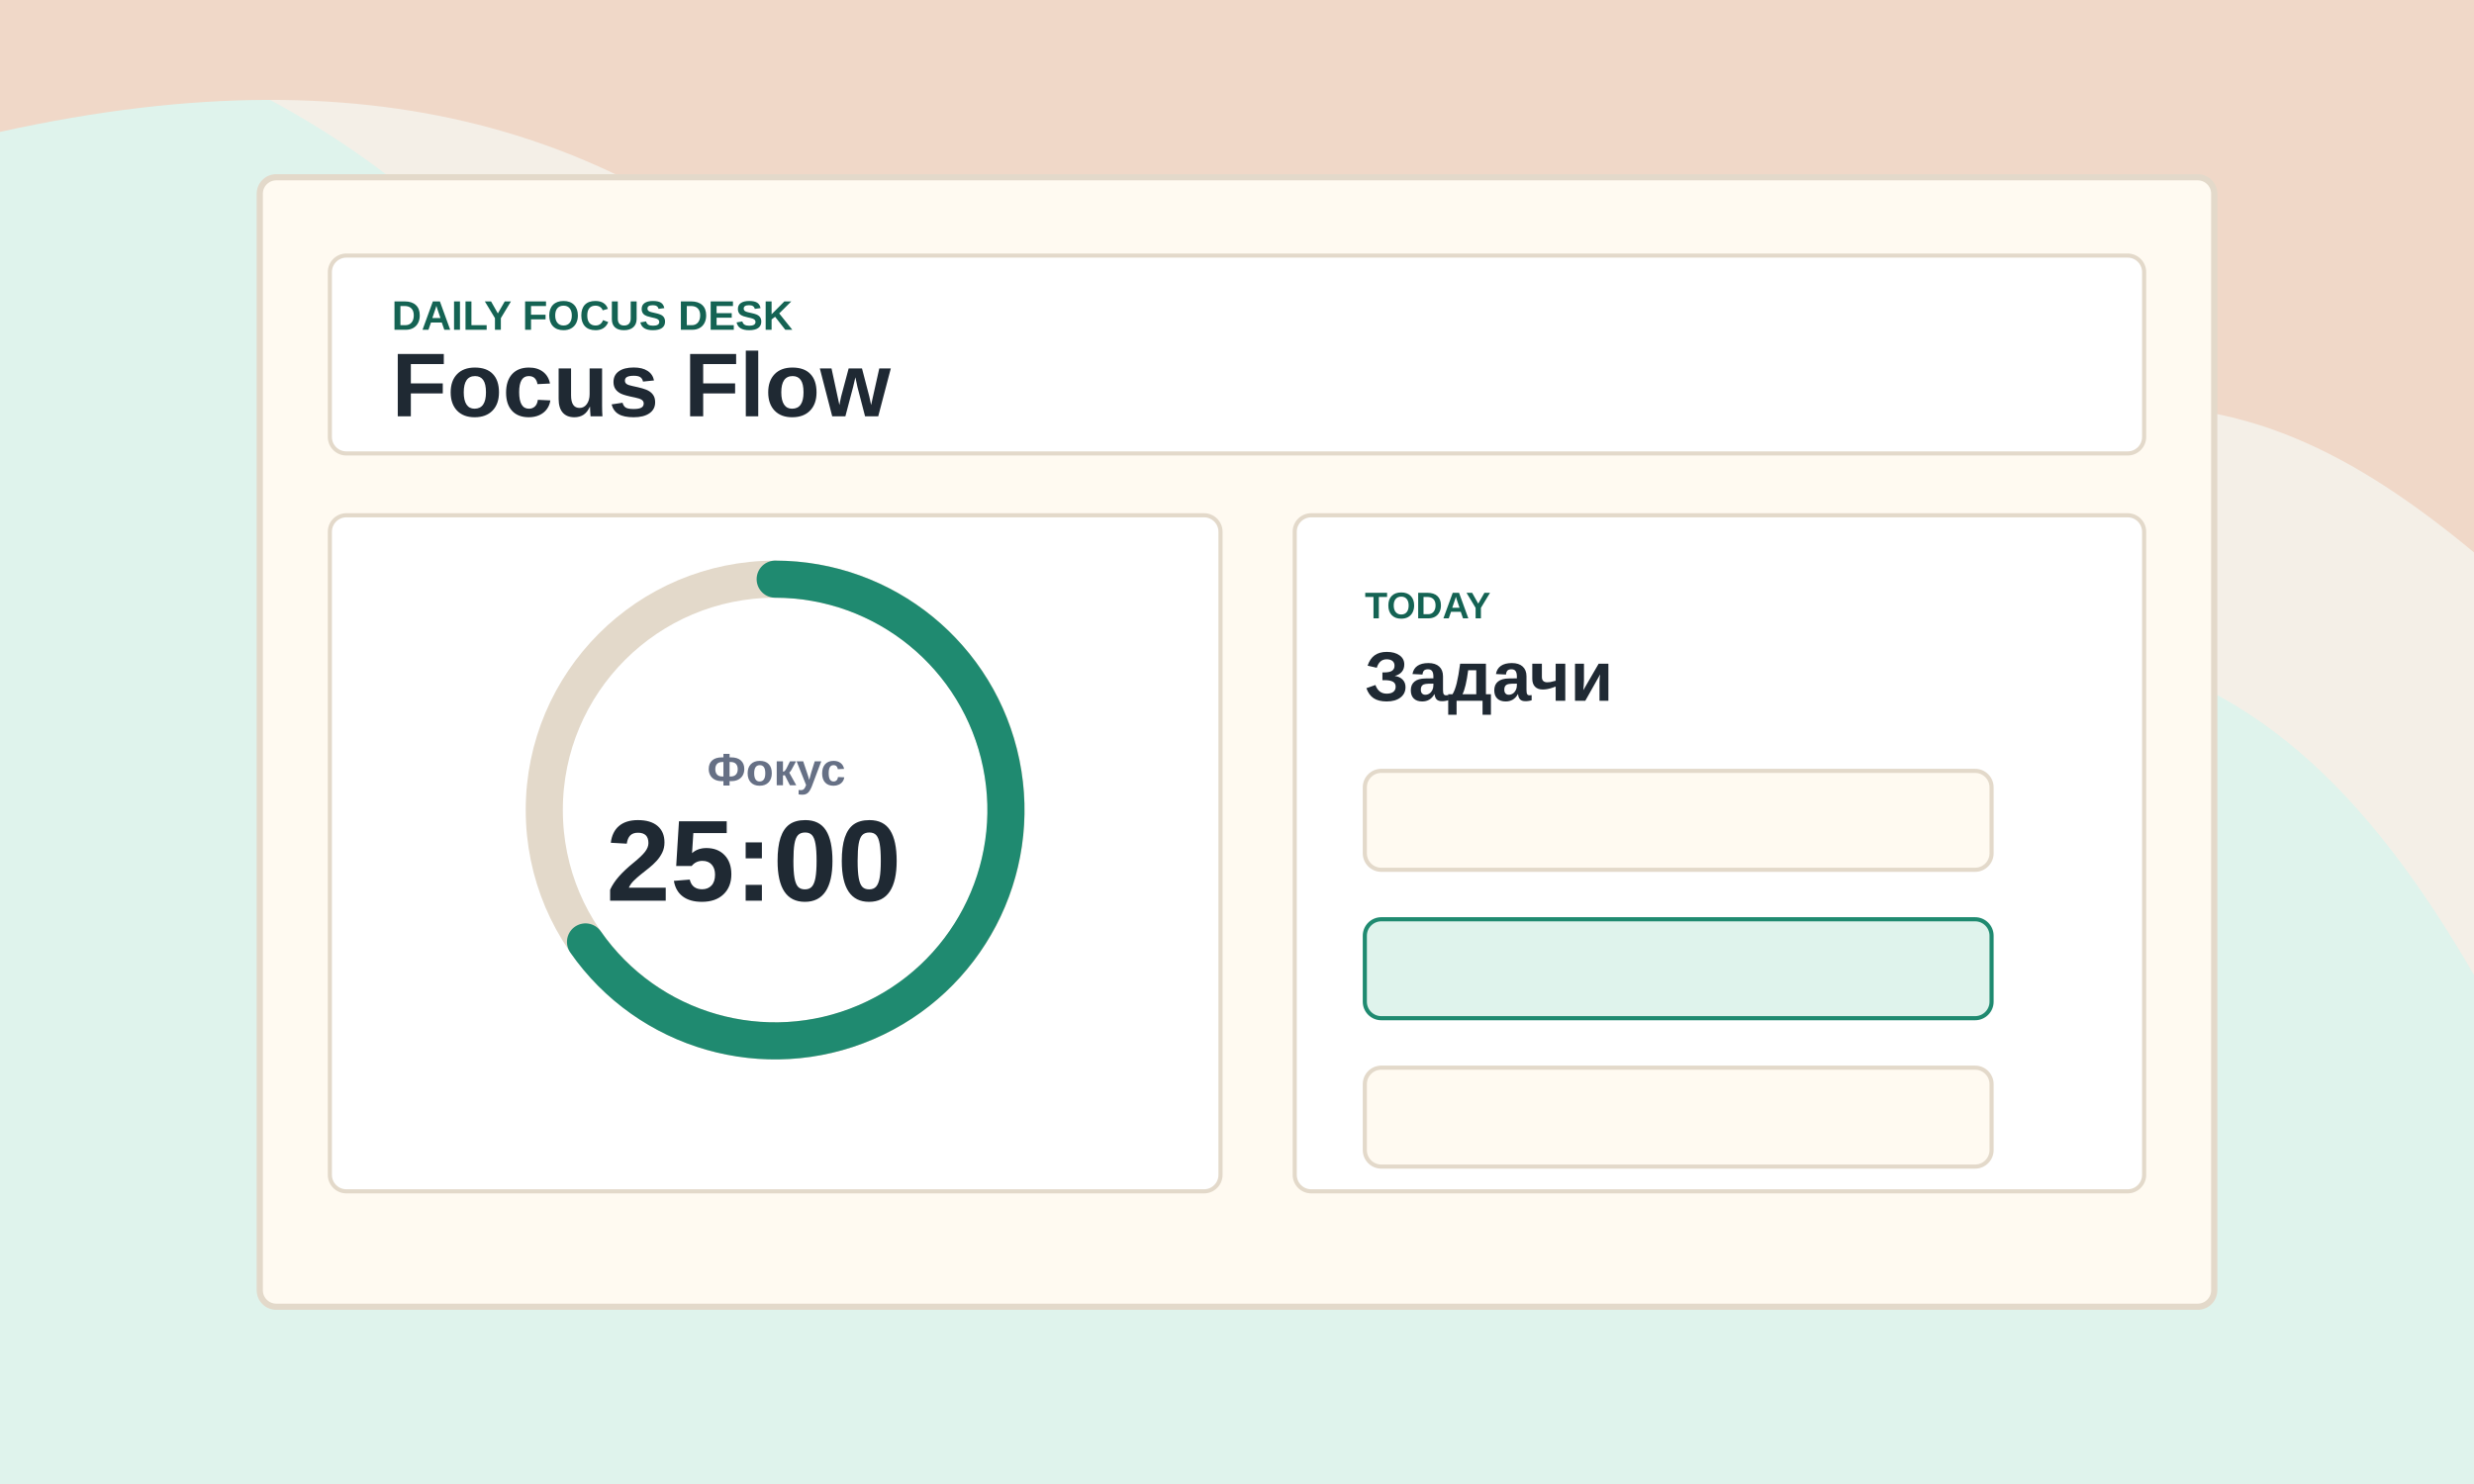
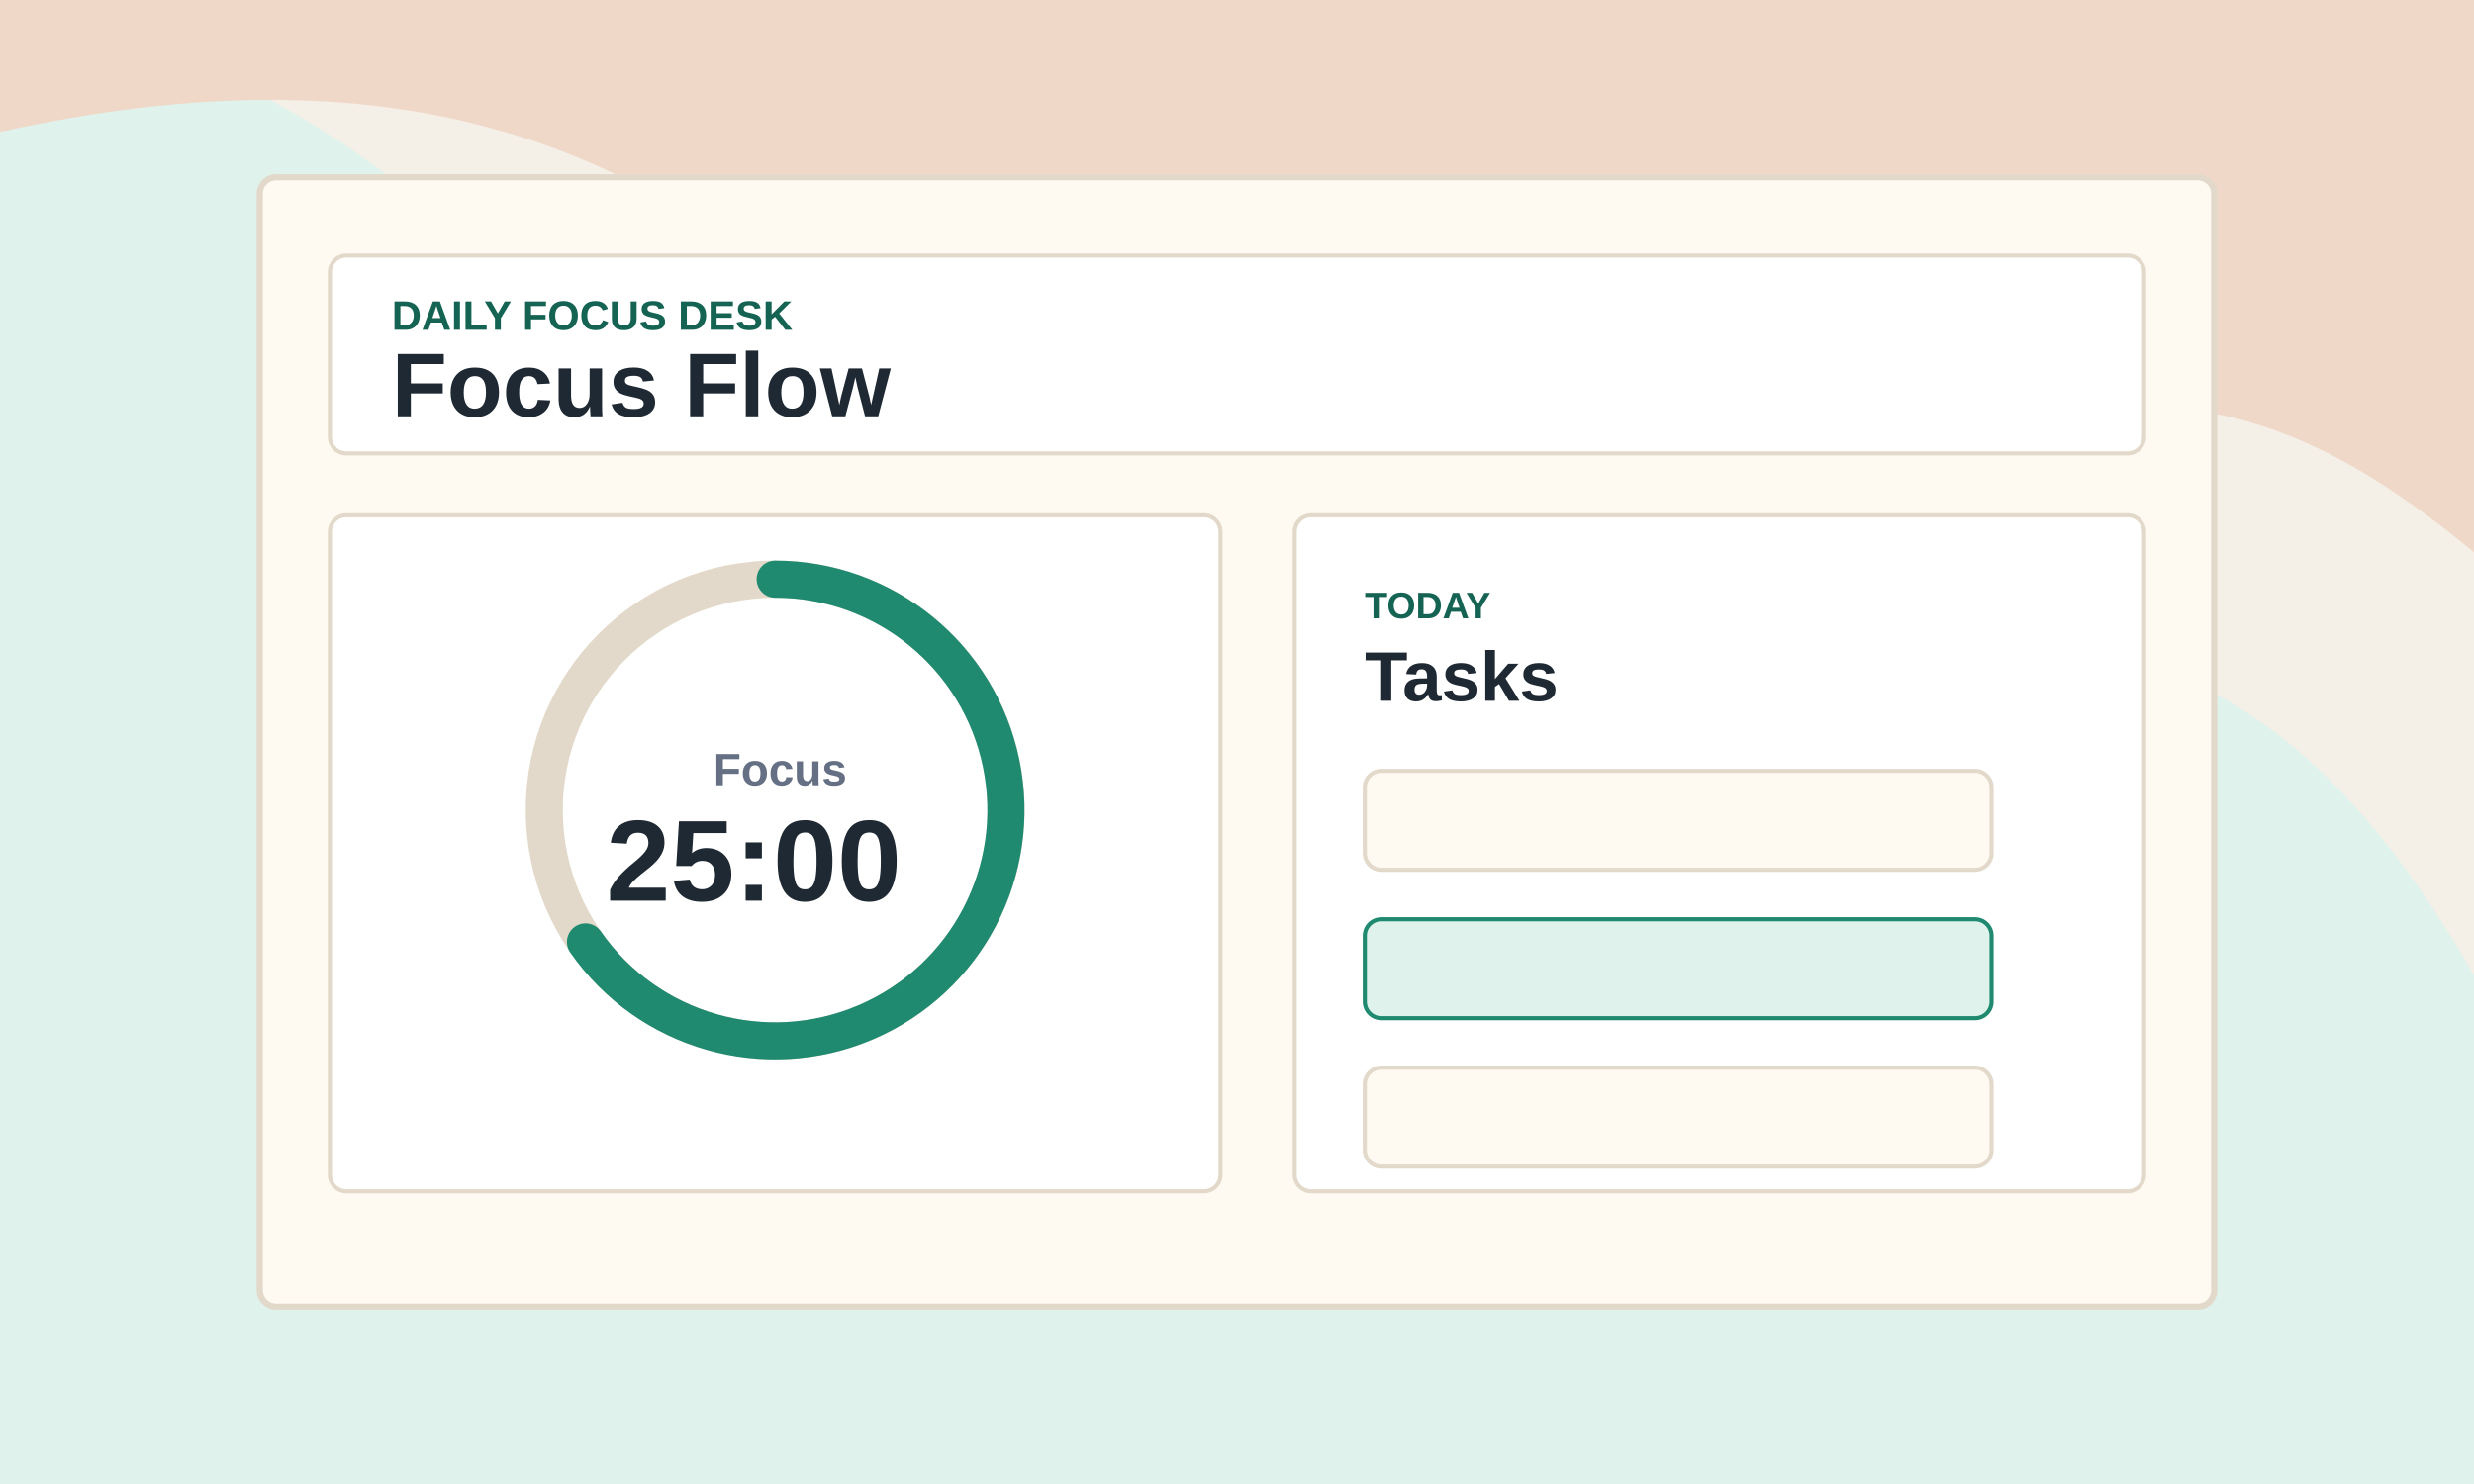
<svg xmlns="http://www.w3.org/2000/svg" width="1200" height="720" viewBox="0 0 1200 720" role="img" aria-labelledby="title desc">
  <rect width="1200" height="720" fill="#f4efe7" />
  <path d="M0 0h1200v720H0z" fill="#f4efe7" />
  <path d="M0 0c175 42 269 136 337 282 55 120 147 165 276 152 168-16 242-140 391-120 87 12 145 71 196 159v247H0z" fill="#dff3ec" />
  <path d="M1200 0v268c-58-48-113-77-185-70-141 14-179 136-324 137-126 1-195-91-286-176C309 69 190 22 0 64V0z" fill="#f0d8c8" />
  <rect x="126" y="86" width="948" height="548" rx="8" fill="#fffaf1" stroke="#e3d9ca" stroke-width="3" />
  <rect x="160" y="124" width="880" height="96" rx="8" fill="#ffffff" stroke="#e3d9ca" stroke-width="2" />
  <text x="190" y="160" fill="#146353" font-family="Arial, sans-serif" font-size="20" font-weight="700">DAILY FOCUS DESK</text>
  <text x="190" y="202" fill="#1f2933" font-family="Arial, sans-serif" font-size="44" font-weight="800">Focus Flow</text>
  <rect x="160" y="250" width="432" height="328" rx="8" fill="#ffffff" stroke="#e3d9ca" stroke-width="2" />
  <circle cx="376" cy="393" r="112" fill="none" stroke="#e3d9ca" stroke-width="18" />
  <path d="M376 281a112 112 0 1 1-92 176" fill="none" stroke="#1f8a70" stroke-width="18" stroke-linecap="round" />
-   <text x="343" y="381" fill="#667085" font-family="Arial, sans-serif" font-size="22" font-weight="700">Фокус</text>
+   <text x="346" y="381" fill="#667085" font-family="Arial, sans-serif" font-size="22" font-weight="700">Focus</text>
  <text x="294" y="437" fill="#1f2933" font-family="Arial, sans-serif" font-size="56" font-weight="800">25:00</text>
  <rect x="628" y="250" width="412" height="328" rx="8" fill="#ffffff" stroke="#e3d9ca" stroke-width="2" />
  <text x="662" y="300" fill="#146353" font-family="Arial, sans-serif" font-size="18" font-weight="700">TODAY</text>
-   <text x="662" y="340" fill="#1f2933" font-family="Arial, sans-serif" font-size="34" font-weight="800">Задачи</text>
+   <text x="662" y="340" fill="#1f2933" font-family="Arial, sans-serif" font-size="34" font-weight="800">Tasks</text>
  <rect x="662" y="374" width="304" height="48" rx="8" fill="#fffaf1" stroke="#e3d9ca" stroke-width="2" />
  <rect x="662" y="446" width="304" height="48" rx="8" fill="#dff3ec" stroke="#1f8a70" stroke-width="2" />
  <rect x="662" y="518" width="304" height="48" rx="8" fill="#fffaf1" stroke="#e3d9ca" stroke-width="2" />
</svg>
